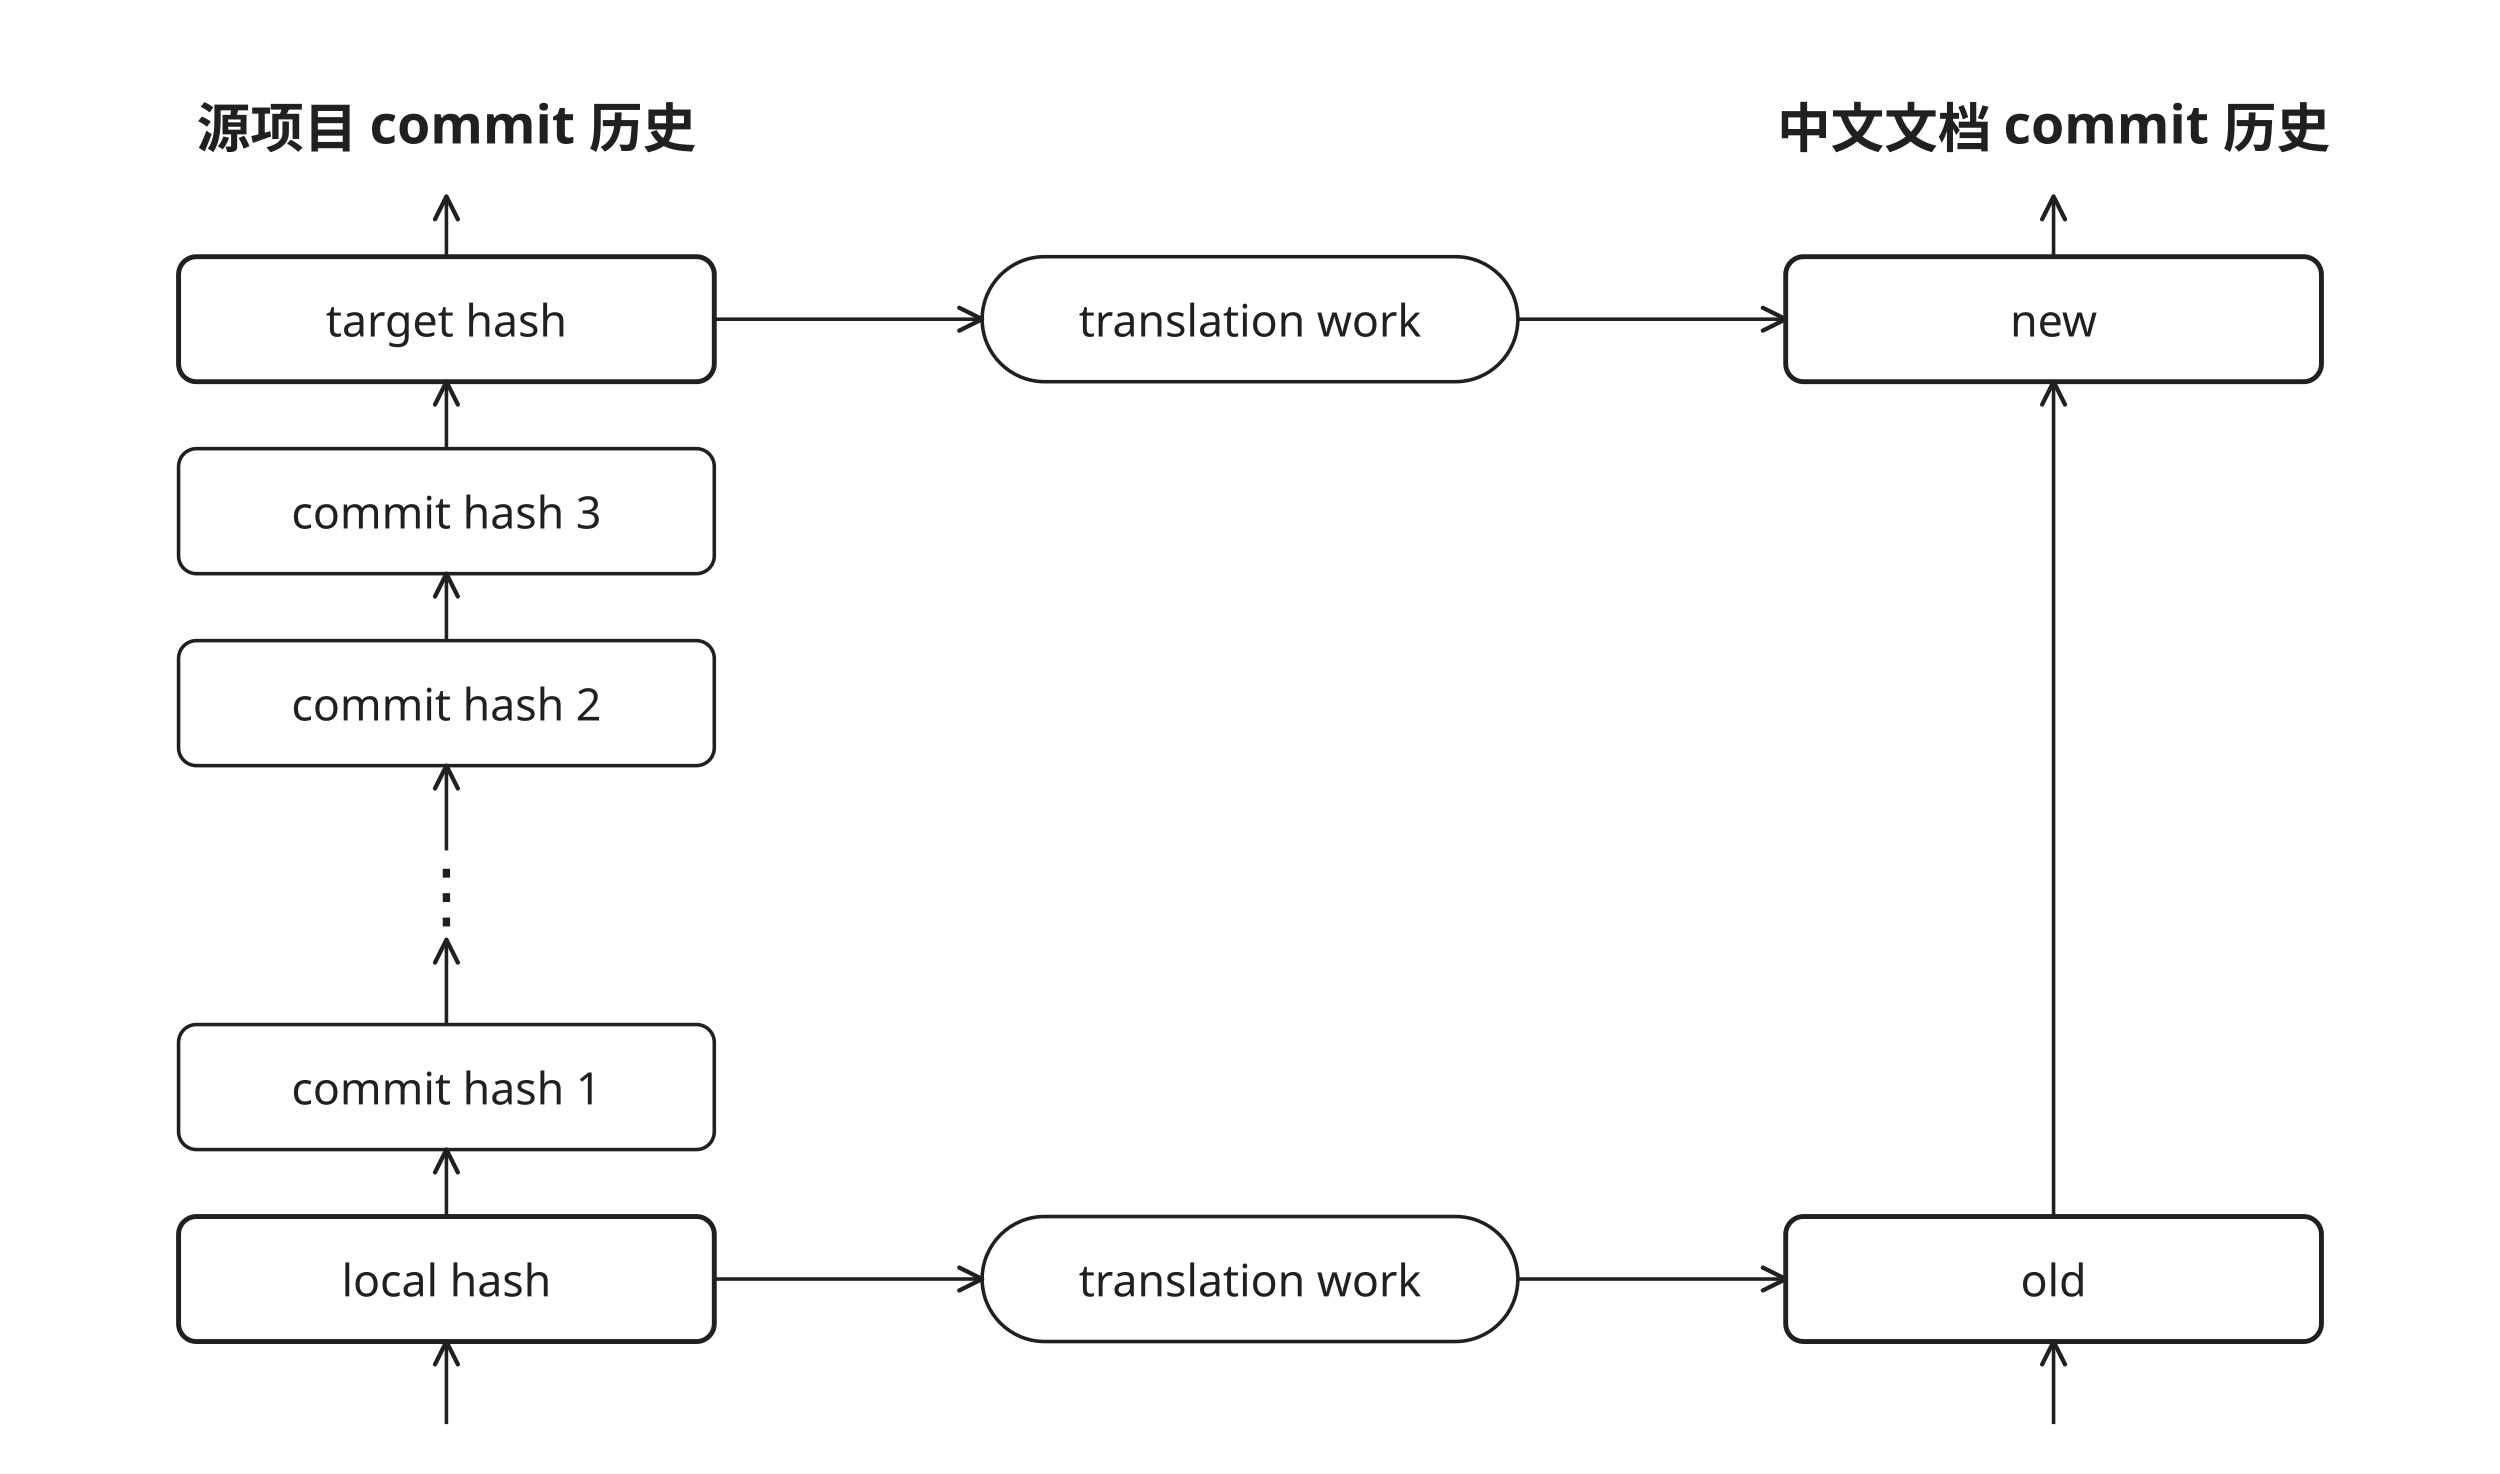
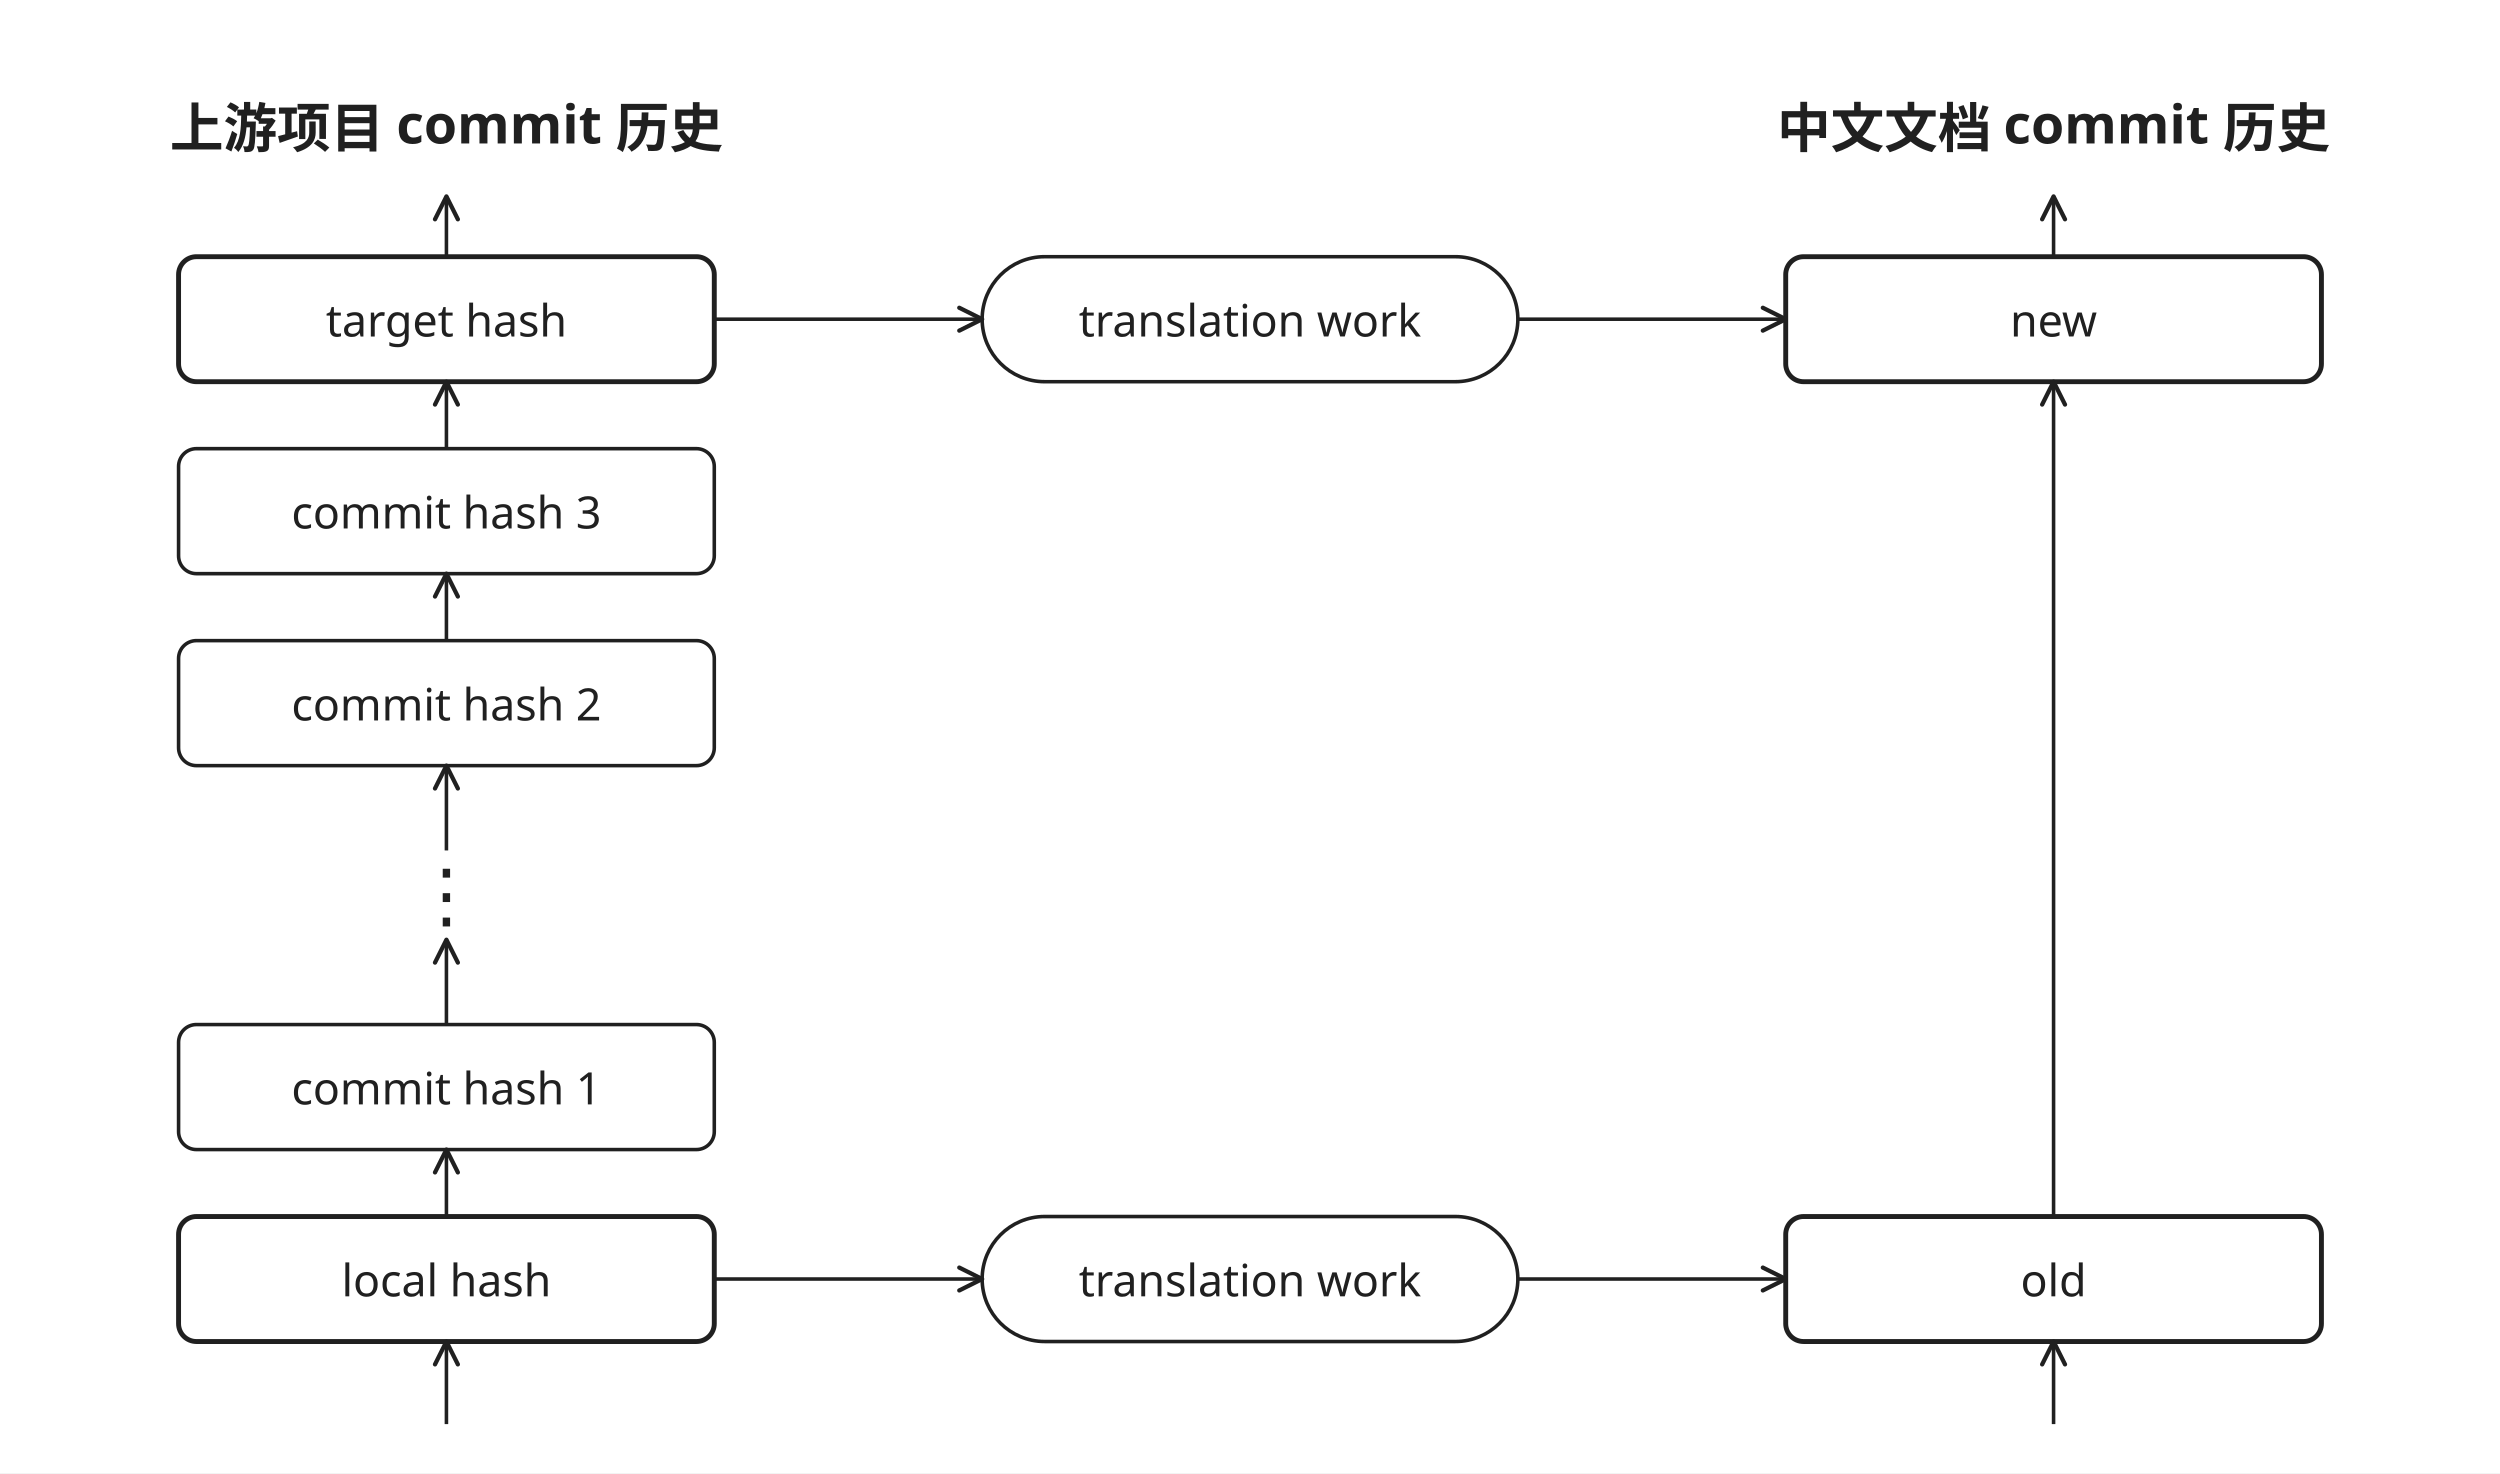
<svg xmlns="http://www.w3.org/2000/svg" width="1120" height="660" viewBox="0 0 1120 660" role="img" aria-labelledby="title description">
  <defs>
    <marker id="arrow" viewBox="0 0 10 10" refX="9" refY="5" markerWidth="8" markerHeight="8" orient="auto">
      <path d="M 1 1 L 9 5 L 1 9" fill="none" stroke="currentColor" stroke-width="1.5" stroke-linecap="round" stroke-linejoin="round" />
    </marker>
    <style>
      svg { color: #202020; }
      .background { fill: #ffffff; }
      text { fill: currentColor; font-family: "Segoe UI", "Microsoft YaHei", "PingFang SC", sans-serif; text-anchor: middle; }
      .heading { font-size: 24px; font-weight: 600; }
      .label { font-size: 20px; dominant-baseline: central; }
      .ellipsis { font-size: 32px; dominant-baseline: central; }
      .node { fill: none; stroke: currentColor; stroke-width: 1.6; }
      .endpoint { stroke-width: 2.2; }
      .edge { fill: none; stroke: currentColor; stroke-width: 1.6; marker-end: url(#arrow); }
      @media (prefers-color-scheme: dark) {
        svg { color: #e6e6e6; }
        .background { fill: #171717; }
      }
    </style>
  </defs>
  <rect class="background" width="1120" height="660" fill="#ffffff" />
-   <text class="heading" x="200" y="66">源项目 commit 历史</text>
+   <text class="heading" x="200" y="66">上游项目 commit 历史</text>
  <text class="heading" x="920" y="66">中文文档 commit 历史</text>
  <g class="edge">
    <path d="M 200 638 V 601" />
    <path d="M 200 115 V 88" />
    <path d="M 920 638 V 601" />
    <path d="M 920 115 V 88" />
    <path d="M 200 545 V 515" />
    <path d="M 200 459 V 421" />
    <path d="M 200 381 V 343" />
    <path d="M 200 287 V 257" />
    <path d="M 200 201 V 171" />
    <path d="M 920 545 V 171" />
    <path d="M 320 573 H 440" />
    <path d="M 680 573 H 800" />
    <path d="M 320 143 H 440" />
    <path d="M 680 143 H 800" />
  </g>
  <g>
    <rect class="node endpoint" x="80" y="115" width="240" height="56" rx="8" />
    <text class="label" x="200" y="143">target hash</text>
    <rect class="node" x="80" y="201" width="240" height="56" rx="8" />
    <text class="label" x="200" y="229">commit hash 3</text>
    <rect class="node" x="80" y="287" width="240" height="56" rx="8" />
    <text class="label" x="200" y="315">commit hash 2</text>
    <text class="ellipsis" x="200" y="401">⋮</text>
    <rect class="node" x="80" y="459" width="240" height="56" rx="8" />
    <text class="label" x="200" y="487">commit hash 1</text>
    <rect class="node endpoint" x="80" y="545" width="240" height="56" rx="8" />
    <text class="label" x="200" y="573">local hash</text>
  </g>
  <g>
    <rect class="node" x="440" y="115" width="240" height="56" rx="28" />
    <text class="label" x="560" y="143">translation work</text>
    <rect class="node" x="440" y="545" width="240" height="56" rx="28" />
    <text class="label" x="560" y="573">translation work</text>
  </g>
  <g>
    <rect class="node endpoint" x="800" y="115" width="240" height="56" rx="8" />
    <text class="label" x="920" y="143">new</text>
    <rect class="node endpoint" x="800" y="545" width="240" height="56" rx="8" />
    <text class="label" x="920" y="573">old</text>
  </g>
</svg>
